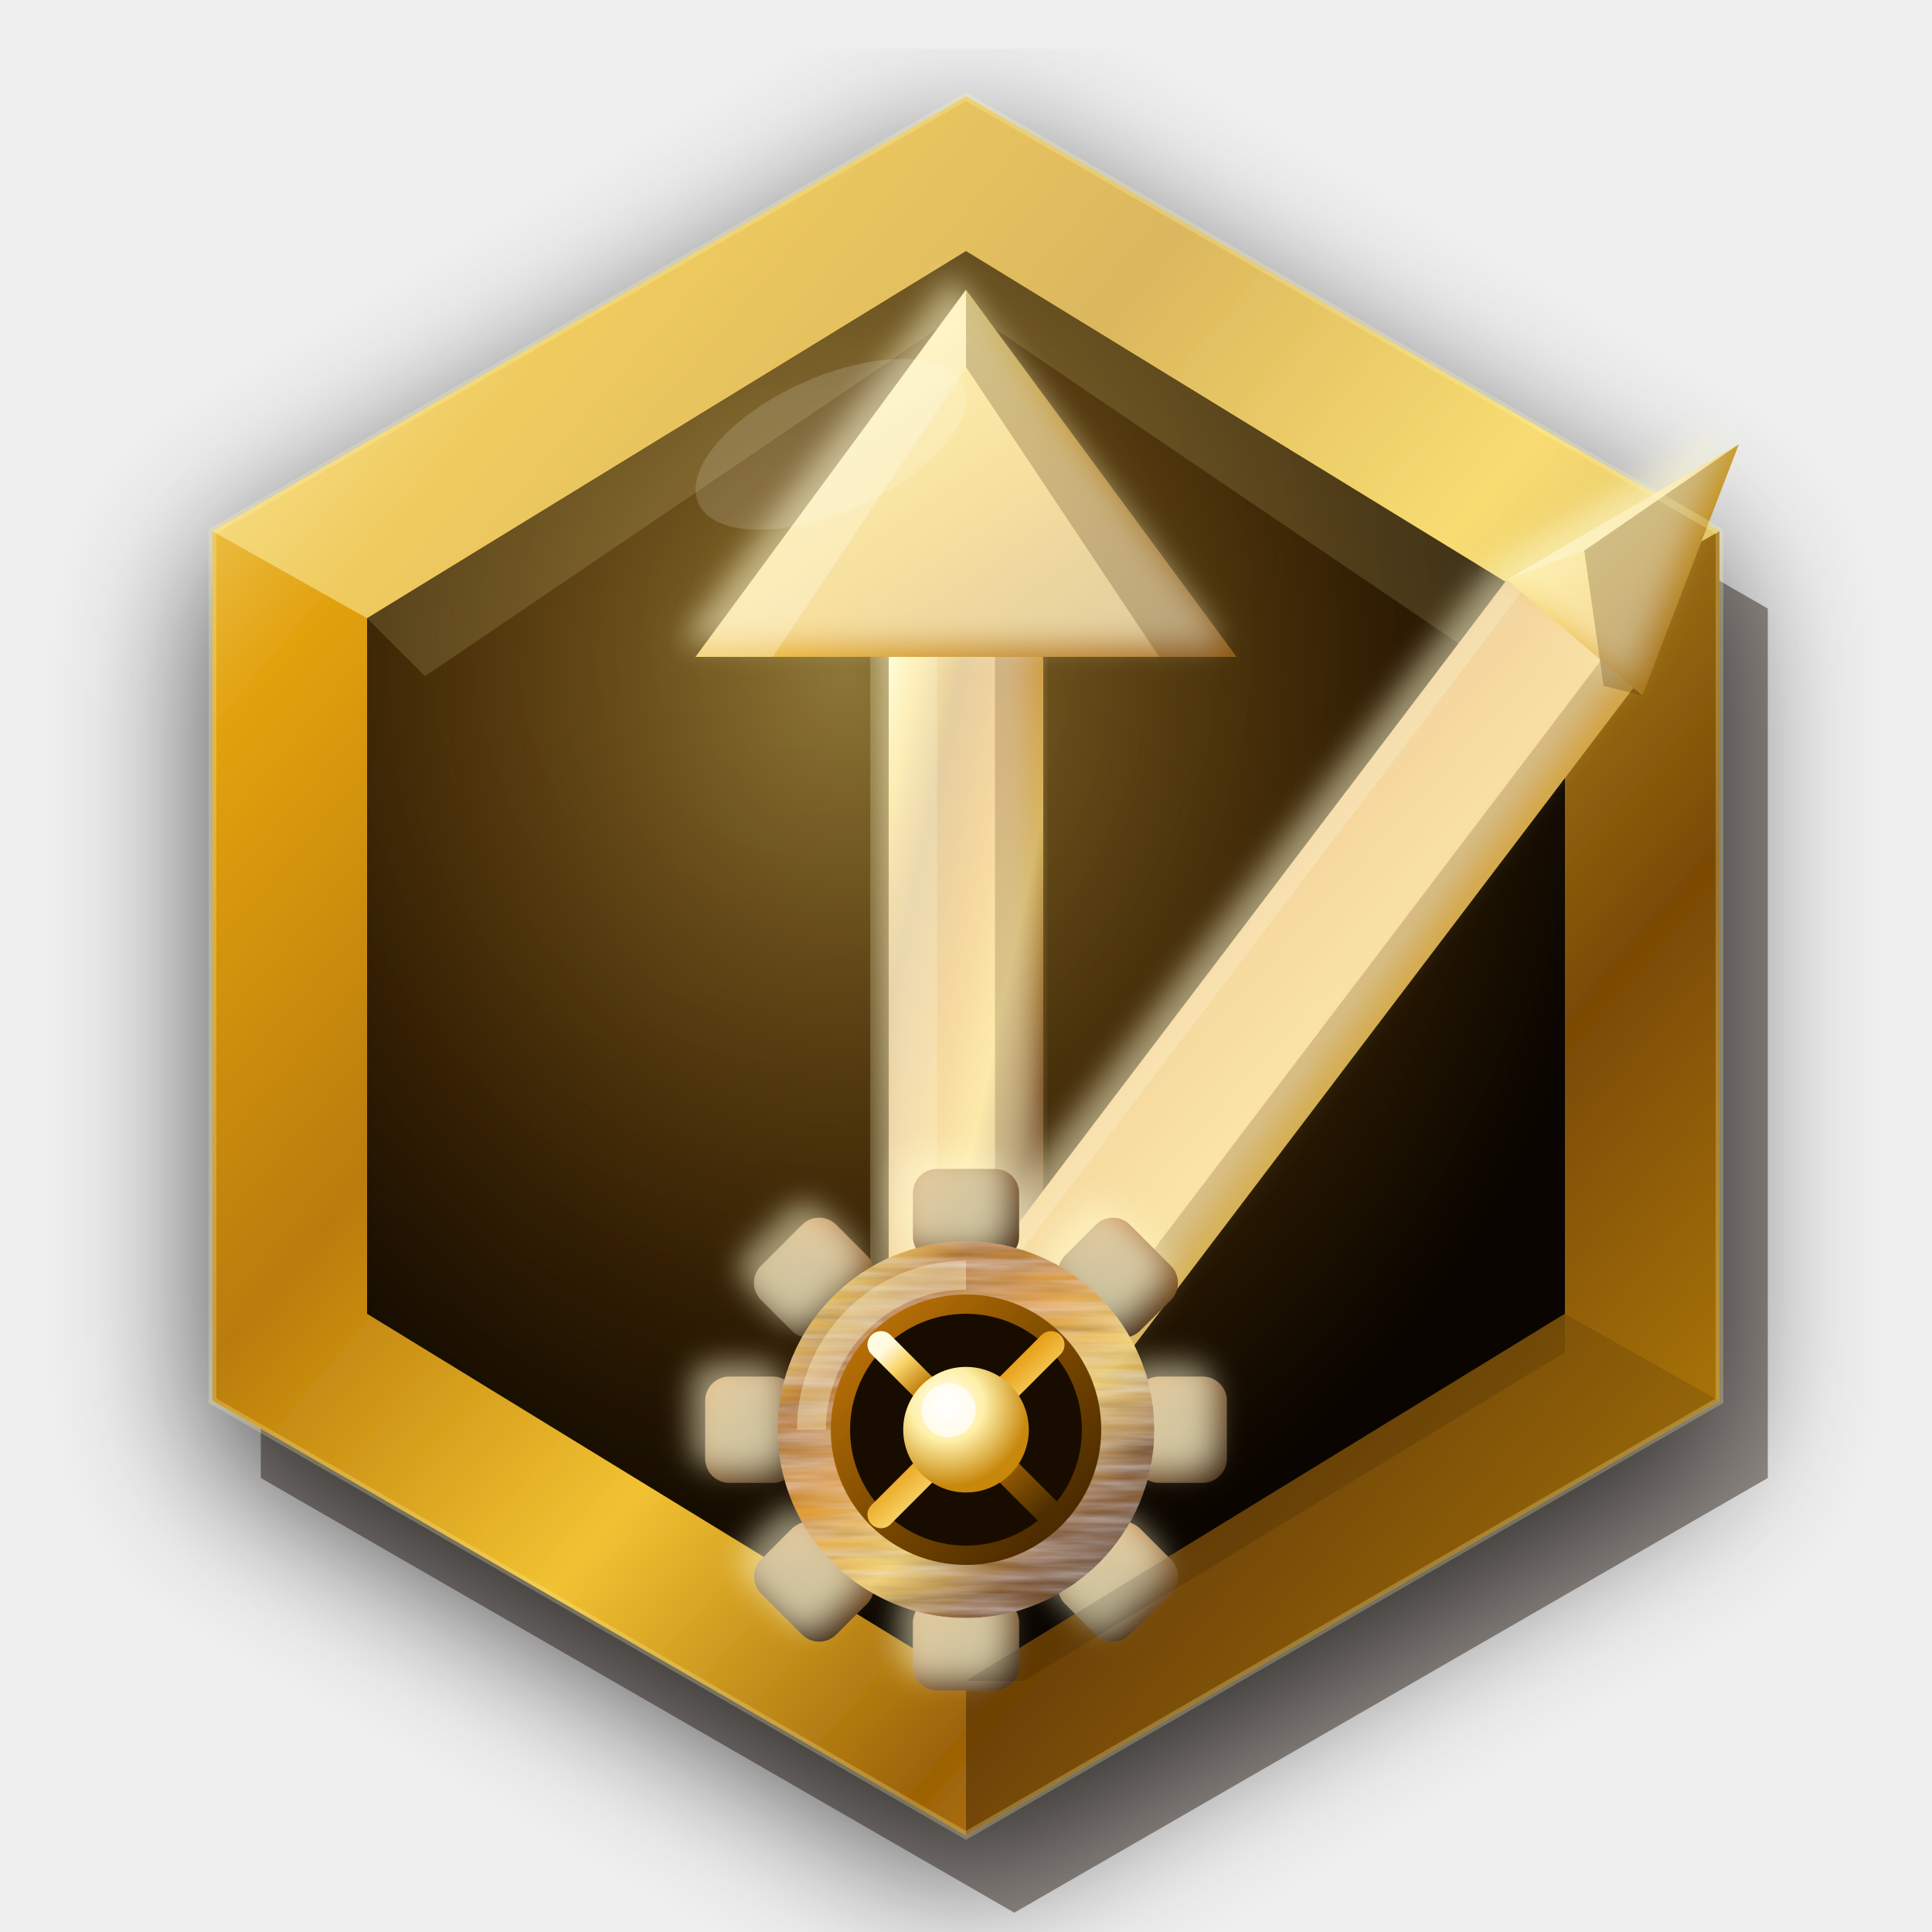
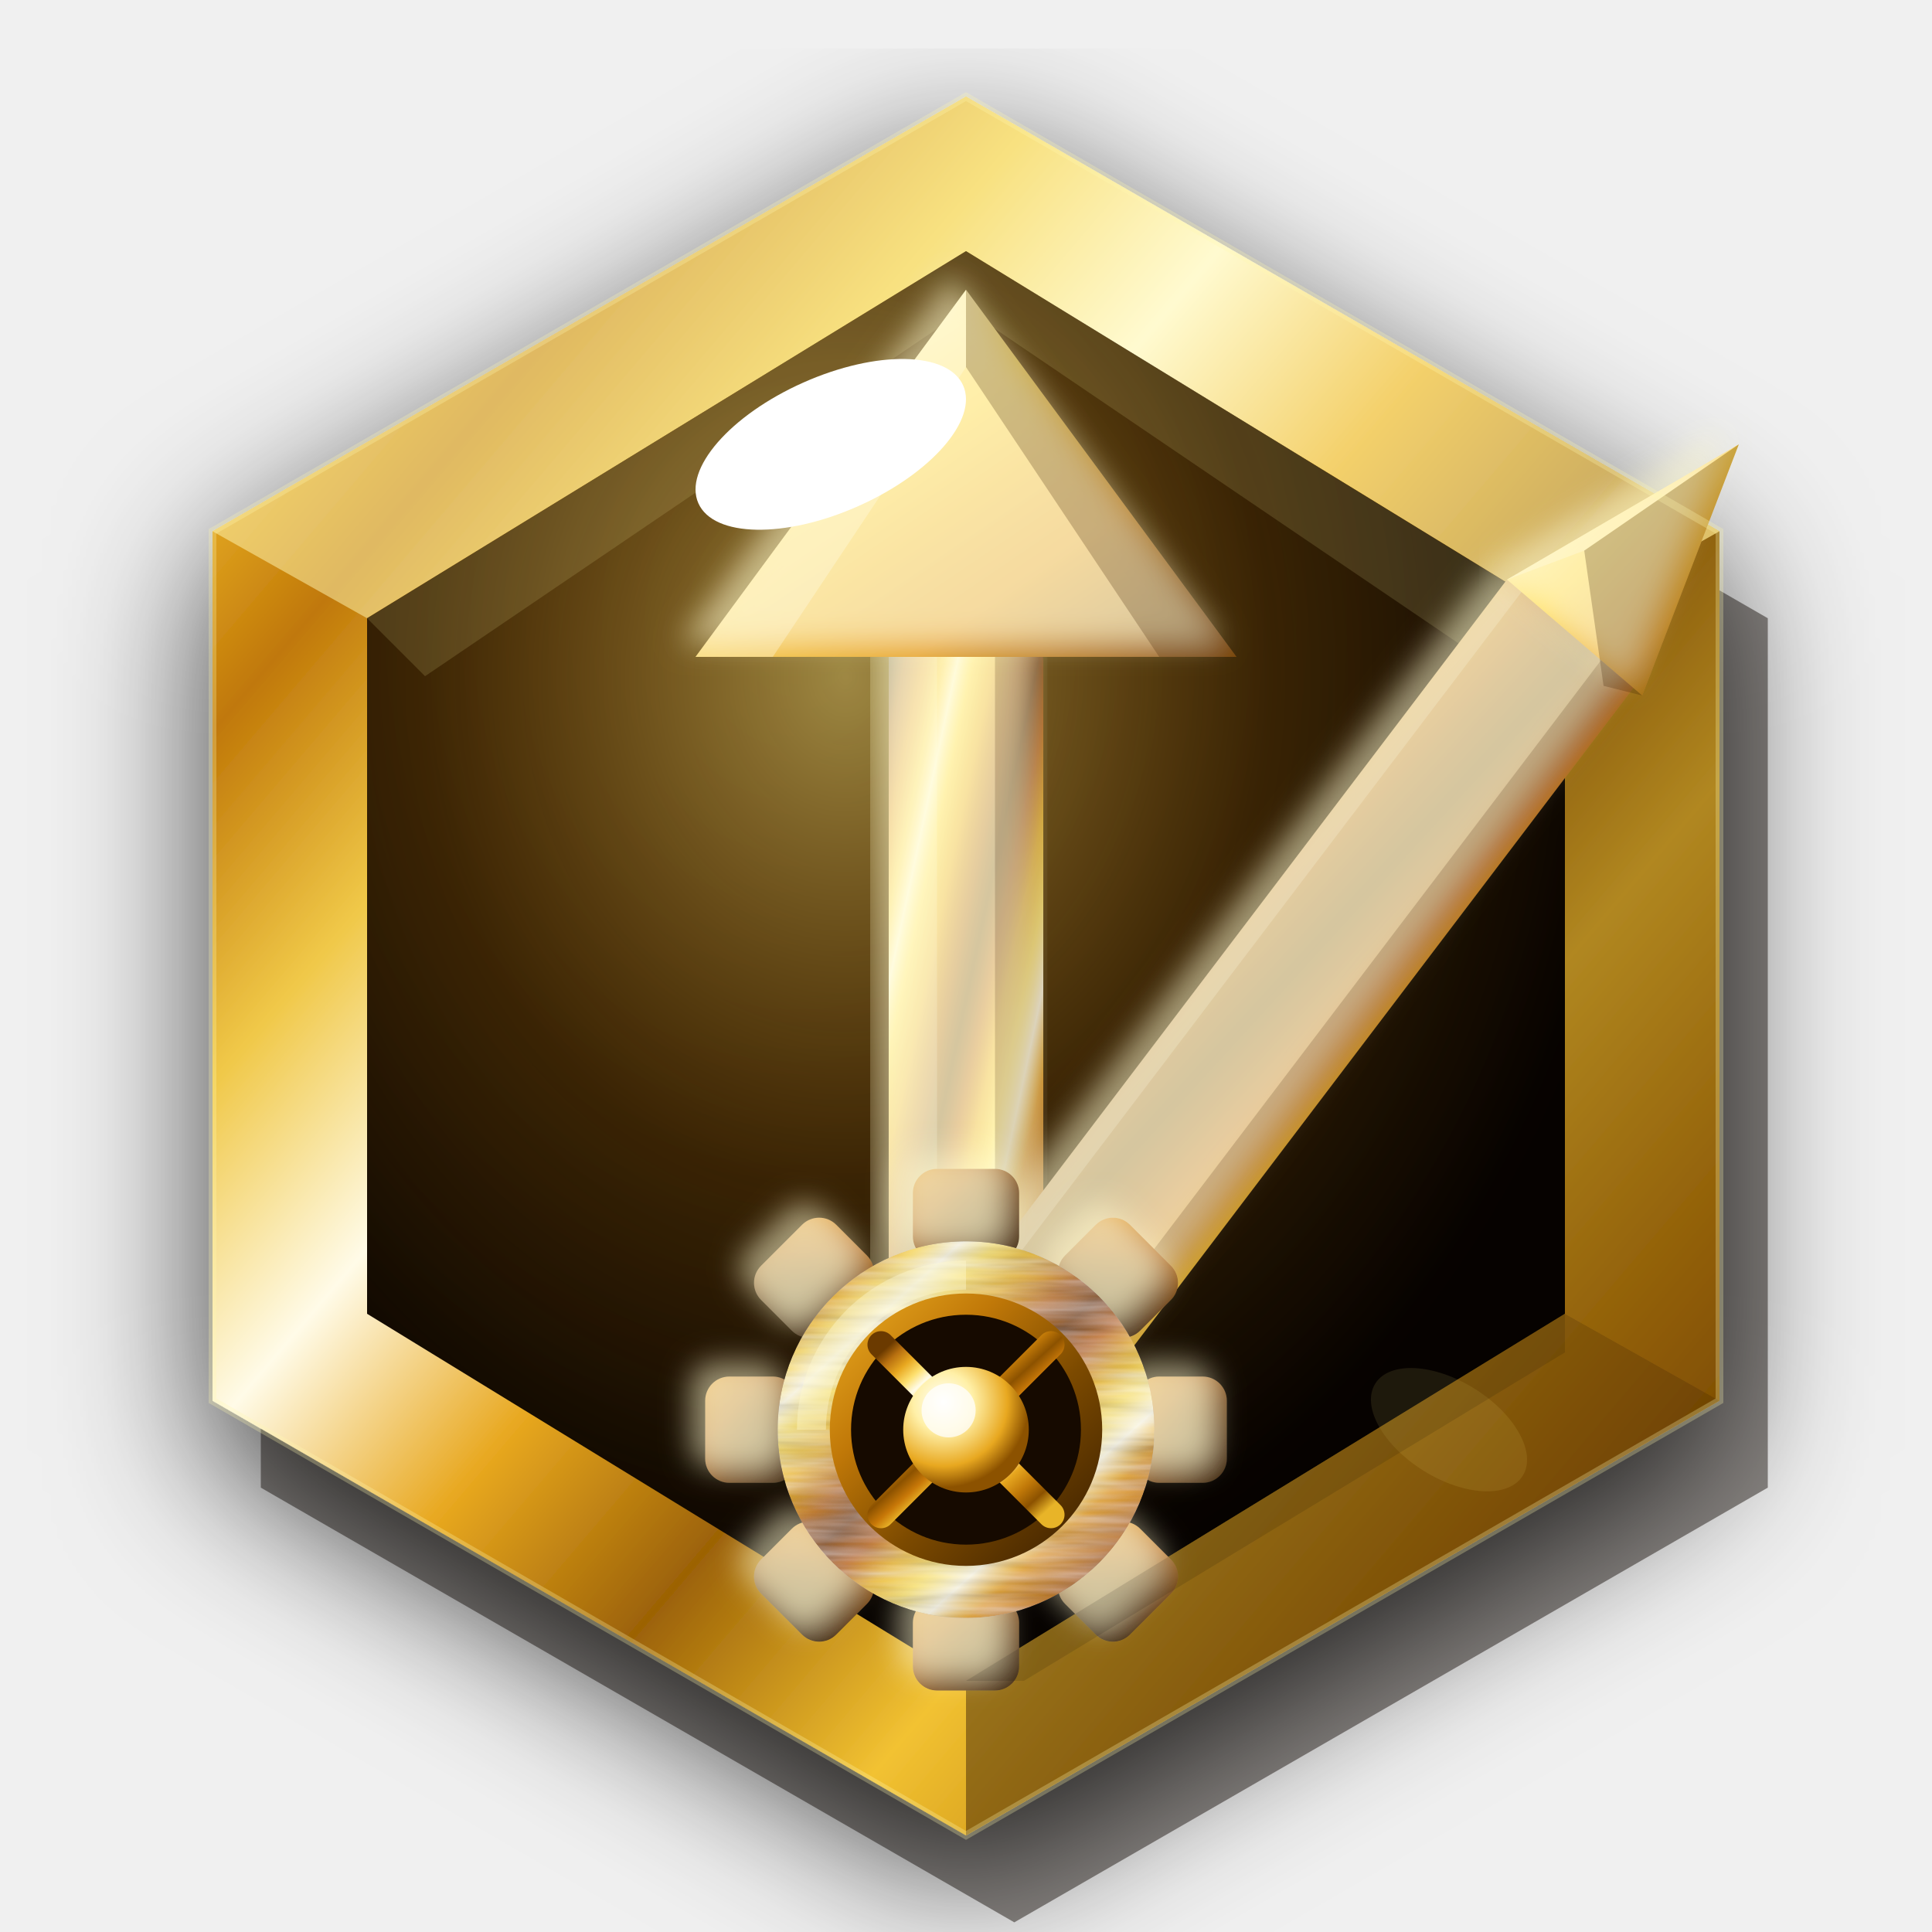
<svg xmlns="http://www.w3.org/2000/svg" viewBox="0 0 200 200" role="img" aria-labelledby="lt ld">
  <defs>
    <linearGradient id="gm" x1="5%" y1="0%" x2="95%" y2="100%">
-       <stop offset="0%" stop-color="#FFFBE0" />
-       <stop offset="10%" stop-color="#F9D468" />
-       <stop offset="24%" stop-color="#BF7B08" />
-       <stop offset="42%" stop-color="#E8A018" />
-       <stop offset="60%" stop-color="#F9D468" />
-       <stop offset="78%" stop-color="#8C5602" />
-       <stop offset="100%" stop-color="#4C2E00" />
+       <stop offset="0%" stop-color="#6B3A00" />
+       <stop offset="5%" stop-color="#B87010" />
+       <stop offset="11%" stop-color="#E8A820" />
+       <stop offset="17%" stop-color="#FDE070" />
+       <stop offset="22%" stop-color="#FFFBE8" />
+       <stop offset="27%" stop-color="#FFE878" />
+       <stop offset="34%" stop-color="#F0C030" />
+       <stop offset="42%" stop-color="#C07808" />
+       <stop offset="48%" stop-color="#8C5200" />
+       <stop offset="54%" stop-color="#C87808" />
+       <stop offset="60%" stop-color="#F0C030" />
+       <stop offset="66%" stop-color="#FFE878" />
+       <stop offset="72%" stop-color="#FFFBE8" />
+       <stop offset="78%" stop-color="#E8A820" />
+       <stop offset="86%" stop-color="#C07808" />
+       <stop offset="93%" stop-color="#8C5200" />
+       <stop offset="100%" stop-color="#E8B428" />
    </linearGradient>
    <linearGradient id="gh" x1="0%" y1="0%" x2="100%" y2="100%">
      <stop offset="0%" stop-color="#FFFFFF" />
-       <stop offset="20%" stop-color="#FFF3B0" />
-       <stop offset="55%" stop-color="#EDB820" />
-       <stop offset="100%" stop-color="#A46A08" />
+       <stop offset="15%" stop-color="#FFFBE8" />
+       <stop offset="40%" stop-color="#FFE060" />
+       <stop offset="70%" stop-color="#E8A820" />
+       <stop offset="100%" stop-color="#8C5200" />
    </linearGradient>
    <linearGradient id="gd" x1="0%" y1="0%" x2="100%" y2="100%">
-       <stop offset="0%" stop-color="#C87A08" />
-       <stop offset="50%" stop-color="#7C4A00" />
+       <stop offset="0%" stop-color="#E8A820" />
+       <stop offset="30%" stop-color="#C07808" />
+       <stop offset="60%" stop-color="#7C4A00" />
      <stop offset="100%" stop-color="#3C2000" />
    </linearGradient>
    <linearGradient id="ghr" x1="0%" y1="0%" x2="100%" y2="100%">
-       <stop offset="0%" stop-color="#FFF3A8" />
-       <stop offset="18%" stop-color="#E2A210" />
-       <stop offset="36%" stop-color="#BA7C08" />
-       <stop offset="54%" stop-color="#F2C232" />
-       <stop offset="72%" stop-color="#9C6206" />
-       <stop offset="88%" stop-color="#E2A210" />
-       <stop offset="100%" stop-color="#6C4000" />
+       <stop offset="0%" stop-color="#FFFBE8" />
+       <stop offset="8%" stop-color="#F5C030" />
+       <stop offset="18%" stop-color="#C07808" />
+       <stop offset="28%" stop-color="#F0C848" />
+       <stop offset="38%" stop-color="#FFFBE8" />
+       <stop offset="48%" stop-color="#E8A820" />
+       <stop offset="58%" stop-color="#9C6206" />
+       <stop offset="70%" stop-color="#F2C232" />
+       <stop offset="84%" stop-color="#BA7C08" />
+       <stop offset="100%" stop-color="#6B3A00" />
    </linearGradient>
    <radialGradient id="gbg" cx="36%" cy="26%" r="72%">
-       <stop offset="0%" stop-color="#321900" />
-       <stop offset="100%" stop-color="#0A0500" />
+       <stop offset="0%" stop-color="#2A1400" />
+       <stop offset="60%" stop-color="#120800" />
+       <stop offset="100%" stop-color="#060200" />
    </radialGradient>
    <radialGradient id="gg" cx="40%" cy="30%" r="64%">
-       <stop offset="0%" stop-color="#FFE87A" stop-opacity="0.45" />
-       <stop offset="70%" stop-color="#E09A18" stop-opacity="0.12" />
+       <stop offset="0%" stop-color="#FFE87A" stop-opacity="0.55" />
+       <stop offset="55%" stop-color="#E09A18" stop-opacity="0.18" />
      <stop offset="100%" stop-color="#E09A18" stop-opacity="0" />
    </radialGradient>
-     <radialGradient id="ghub" cx="35%" cy="30%" r="65%">
+     <radialGradient id="ghub" cx="32%" cy="28%" r="68%">
      <stop offset="0%" stop-color="#FFFFFF" />
-       <stop offset="45%" stop-color="#FFF0A8" />
-       <stop offset="100%" stop-color="#C8880C" />
+       <stop offset="35%" stop-color="#FFF0A8" />
+       <stop offset="75%" stop-color="#E8A820" />
+       <stop offset="100%" stop-color="#8C5200" />
    </radialGradient>
+     <linearGradient id="gshimmer" gradientUnits="userSpaceOnUse" x1="-60" y1="100" x2="60" y2="100">
+       <stop offset="0%" stop-color="#FFFFFF" stop-opacity="0" />
+       <stop offset="35%" stop-color="#FFFFFF" stop-opacity="0" />
+       <stop offset="47%" stop-color="#FFF9D0" stop-opacity="0.22" />
+       <stop offset="50%" stop-color="#FFFFFF" stop-opacity="0.52" />
+       <stop offset="53%" stop-color="#FFF9D0" stop-opacity="0.22" />
+       <stop offset="65%" stop-color="#FFFFFF" stop-opacity="0" />
+       <stop offset="100%" stop-color="#FFFFFF" stop-opacity="0" />
+     </linearGradient>
+     <clipPath id="hexClip">
+       <polygon points="100,10 178,55 178,145 100,190 22,145 22,55" />
+     </clipPath>
    <filter id="fsd" x="-28%" y="-28%" width="156%" height="156%">
-       <feDropShadow dx="0" dy="5" stdDeviation="8" flood-color="#000000" flood-opacity="0.72" />
+       <feDropShadow dx="0" dy="5" stdDeviation="8" flood-color="#000000" flood-opacity="0.75" />
    </filter>
    <filter id="fbv" x="-12%" y="-12%" width="124%" height="124%">
      <feGaussianBlur in="SourceAlpha" stdDeviation="1.5" result="b" />
      <feOffset dx="-1.5" dy="-1.5" in="b" result="ob" />
      <feFlood flood-color="#FFF9D0" flood-opacity="0.55" result="w" />
      <feComposite in="w" in2="ob" operator="in" result="h" />
      <feMerge>
        <feMergeNode in="SourceGraphic" />
        <feMergeNode in="h" />
      </feMerge>
    </filter>
    <filter id="fgl" x="-20%" y="-20%" width="140%" height="140%">
-       <feGaussianBlur in="SourceGraphic" stdDeviation="2.5" result="blur" />
-       <feColorMatrix in="blur" type="matrix" values="1.2 0.4 0 0 0  0.7 1.0 0 0 0  0 0.1 0 0 0  0 0 0 0.65 0" result="ab" />
+       <feGaussianBlur in="SourceGraphic" stdDeviation="2.8" result="blur" />
+       <feColorMatrix in="blur" type="matrix" values="1.3 0.4 0 0 0  0.7 1.0 0 0 0  0 0.1 0 0 0  0 0 0 0.70 0" result="ab" />
      <feMerge>
        <feMergeNode in="ab" />
        <feMergeNode in="SourceGraphic" />
      </feMerge>
    </filter>
    <filter id="ftex" x="0%" y="0%" width="100%" height="100%">
      <feTurbulence type="fractalNoise" baseFrequency="0.08 0.9" numOctaves="3" seed="5" result="noise" />
      <feColorMatrix type="saturate" values="0" in="noise" result="gn" />
      <feBlend in="SourceGraphic" in2="gn" mode="soft-light" result="t" />
      <feComposite in="t" in2="SourceGraphic" operator="in" />
    </filter>
  </defs>
-   <polygon points="100,10 178,55 178,145 100,190 22,145 22,55" fill="#1A0900" opacity="0.42" transform="translate(5,8)" />
+   <polygon points="100,10 178,55 178,145 100,190 22,145 22,55" fill="#100600" opacity="0.45" transform="translate(5,9)" />
  <polygon points="100,10 178,55 178,145 100,190 22,145 22,55" fill="url(#ghr)" filter="url(#fsd)" />
-   <polygon points="100,10 178,55 162,64 100,26 38,64 22,55" fill="#FFF9B8" opacity="0.48" />
-   <polygon points="178,55 178,145 162,136 162,64" fill="#3C1E00" opacity="0.35" />
-   <polygon points="178,145 100,190 100,174 162,136" fill="#2C1200" opacity="0.42" />
+   <polygon points="100,10 178,55 162,64 100,26 38,64 22,55" fill="#FFF9B8" opacity="0.50" />
+   <polygon points="178,55 178,145 162,136 162,64" fill="#3C1E00" opacity="0.36" />
+   <polygon points="178,145 100,190 100,174 162,136" fill="#2C1200" opacity="0.44" />
  <polygon points="100,26 162,64 162,136 100,174 38,136 38,64" fill="url(#gbg)" />
-   <polygon points="100,26 162,64 162,136 100,174 38,136 38,64" fill="url(#gg)" />
+   <polygon points="100,26 162,64 162,136 100,174 38,136 38,64" fill="url(#gg)">
+     <animate attributeName="opacity" values="0.75;1;0.75;1;0.75" dur="5s" repeatCount="indefinite" />
+   </polygon>
  <polygon points="100,26 162,64 156,70 100,32 44,70 38,64" fill="#FFF8A0" opacity="0.14" />
  <rect x="92" y="65" width="16" height="83" rx="3.5" fill="url(#gm)" filter="url(#fbv)" />
  <rect x="92" y="65" width="5" height="83" rx="2.5" fill="#FFFDE8" opacity="0.22" />
  <rect x="103" y="65" width="5" height="83" rx="2.5" fill="#3C1E00" opacity="0.18" />
  <polygon points="100,30 128,68 72,68" fill="url(#gh)" filter="url(#fbv)" />
-   <polygon points="100,30 72,68 80,68 100,38" fill="#FFFCE8" opacity="0.32" />
-   <polygon points="100,30 128,68 120,68 100,38" fill="#3C1E00" opacity="0.22" />
+   <polygon points="100,30 72,68 80,68 100,38" fill="#FFFCE8" opacity="0.34" />
+   <polygon points="100,30 128,68 120,68 100,38" fill="#3C1E00" opacity="0.24" />
  <polygon points="93,143 107,153 170,70 156,60" fill="url(#gm)" filter="url(#fbv)" />
  <polygon points="93,143 97,141 160,58 156,60" fill="#FFFDE8" opacity="0.22" />
  <polygon points="103,151 107,153 170,70 166,68" fill="#3C1E00" opacity="0.18" />
  <polygon points="156,60 180,46 170,72" fill="url(#gh)" filter="url(#fbv)" />
-   <polygon points="156,60 164,57 180,46" fill="#FFFCE8" opacity="0.32" />
-   <polygon points="164,57 180,46 170,72 166,71" fill="#3C1E00" opacity="0.22" />
+   <polygon points="156,60 164,57 180,46" fill="#FFFCE8" opacity="0.34" />
+   <polygon points="164,57 180,46 170,72 166,71" fill="#3C1E00" opacity="0.24" />
  <g transform="translate(100,148)">
-     <g fill="url(#gd)" filter="url(#fbv)">
-       <rect x="-5.5" y="-27" width="11" height="9.5" rx="2.5" />
-       <rect x="-5.5" y="17.5" width="11" height="9.5" rx="2.5" />
-       <rect x="-27" y="-5.5" width="9.5" height="11" rx="2.5" />
-       <rect x="17.5" y="-5.5" width="9.5" height="11" rx="2.5" />
-       <rect x="-5.5" y="-27" width="11" height="9.5" rx="2.5" transform="rotate(45)" />
-       <rect x="-5.5" y="17.5" width="11" height="9.5" rx="2.5" transform="rotate(45)" />
-       <rect x="-27" y="-5.5" width="9.5" height="11" rx="2.5" transform="rotate(45)" />
-       <rect x="17.5" y="-5.5" width="9.5" height="11" rx="2.5" transform="rotate(45)" />
+     <g>
+       <animateTransform attributeName="transform" attributeType="XML" type="rotate" from="0" to="360" dur="28s" repeatCount="indefinite" />
+       <g fill="url(#gd)" filter="url(#fbv)">
+         <rect x="-5.5" y="-27" width="11" height="9.5" rx="2.5" />
+         <rect x="-5.5" y="17.5" width="11" height="9.5" rx="2.5" />
+         <rect x="-27" y="-5.5" width="9.5" height="11" rx="2.5" />
+         <rect x="17.5" y="-5.5" width="9.5" height="11" rx="2.5" />
+         <rect x="-5.5" y="-27" width="11" height="9.5" rx="2.5" transform="rotate(45)" />
+         <rect x="-5.5" y="17.5" width="11" height="9.5" rx="2.5" transform="rotate(45)" />
+         <rect x="-27" y="-5.5" width="9.5" height="11" rx="2.5" transform="rotate(45)" />
+         <rect x="17.5" y="-5.5" width="9.5" height="11" rx="2.5" transform="rotate(45)" />
+       </g>
+       <circle r="19.5" fill="url(#gm)" filter="url(#ftex)" />
+       <path d="M -16,0 A 16,16 0 0,1 0,-16" stroke="#FFF9D0" stroke-width="3" fill="none" opacity="0.40" />
+       <circle r="13" fill="#160A00" />
+       <circle r="13" fill="none" stroke="url(#gd)" stroke-width="2.2" />
+       <g stroke="url(#gm)" stroke-width="2.8" stroke-linecap="round">
+         <line x1="0" y1="-12.5" x2="0" y2="12.5" />
+         <line x1="-12.5" y1="0" x2="12.5" y2="0" />
+         <line x1="-8.8" y1="-8.8" x2="8.8" y2="8.8" />
+         <line x1="8.8" y1="-8.8" x2="-8.8" y2="8.8" />
+       </g>
+       <circle r="6.5" fill="url(#ghub)" />
+       <circle r="2.8" cx="-1.8" cy="-2" fill="#FFFFFF" opacity="0.75" />
    </g>
-     <circle r="19.5" fill="url(#gm)" filter="url(#ftex)" />
-     <path d="M -16,0 A 16,16 0 0,1 0,-16" stroke="#FFF9D0" stroke-width="3" fill="none" opacity="0.38" />
-     <circle r="13" fill="#180C00" />
-     <circle r="13" fill="none" stroke="url(#gd)" stroke-width="2" />
-     <g stroke="url(#gm)" stroke-width="2.8" stroke-linecap="round">
-       <line x1="0" y1="-12.5" x2="0" y2="12.5" />
-       <line x1="-12.5" y1="0" x2="12.5" y2="0" />
-       <line x1="-8.8" y1="-8.8" x2="8.8" y2="8.8" />
-       <line x1="8.8" y1="-8.8" x2="-8.8" y2="8.8" />
-     </g>
-     <circle r="6.5" fill="url(#ghub)" />
-     <circle r="2.8" cx="-1.8" cy="-2" fill="#FFFFFF" opacity="0.72" />
  </g>
-   <ellipse cx="86" cy="46" rx="15" ry="7" fill="#FFFFFF" opacity="0.15" transform="rotate(-24 86 46)" />
+   <ellipse cx="86" cy="46" rx="15" ry="7" fill="#FFFFFF" transform="rotate(-24 86 46)">
+     <animate attributeName="opacity" values="0.10;0.28;0.12;0.32;0.10" dur="4s" repeatCount="indefinite" />
+   </ellipse>
+   <ellipse cx="150" cy="148" rx="9" ry="5" fill="#FFE878" opacity="0.10" transform="rotate(32 150 148)">
+     <animate attributeName="opacity" values="0.06;0.18;0.06" dur="6s" begin="2s" repeatCount="indefinite" />
+   </ellipse>
  <polygon points="162,136 100,174 106,174 162,140" fill="#000000" opacity="0.12" />
-   <polygon points="100,10 178,55 178,145 100,190 22,145 22,55" fill="none" stroke="#FFF9B0" stroke-width="0.8" opacity="0.25" />
+   <polygon points="100,10 178,55 178,145 100,190 22,145 22,55" fill="none" stroke="#FFF9B0" stroke-width="0.8" opacity="0.28" />
+   <rect x="-80" y="0" width="360" height="200" fill="url(#gshimmer)" clip-path="url(#hexClip)">
+     <animateTransform attributeName="transform" type="translate" from="-220 0" to="420 0" dur="5s" repeatCount="indefinite" calcMode="spline" keyTimes="0;1" keySplines="0.4 0 0.6 1" />
+   </rect>
</svg>
